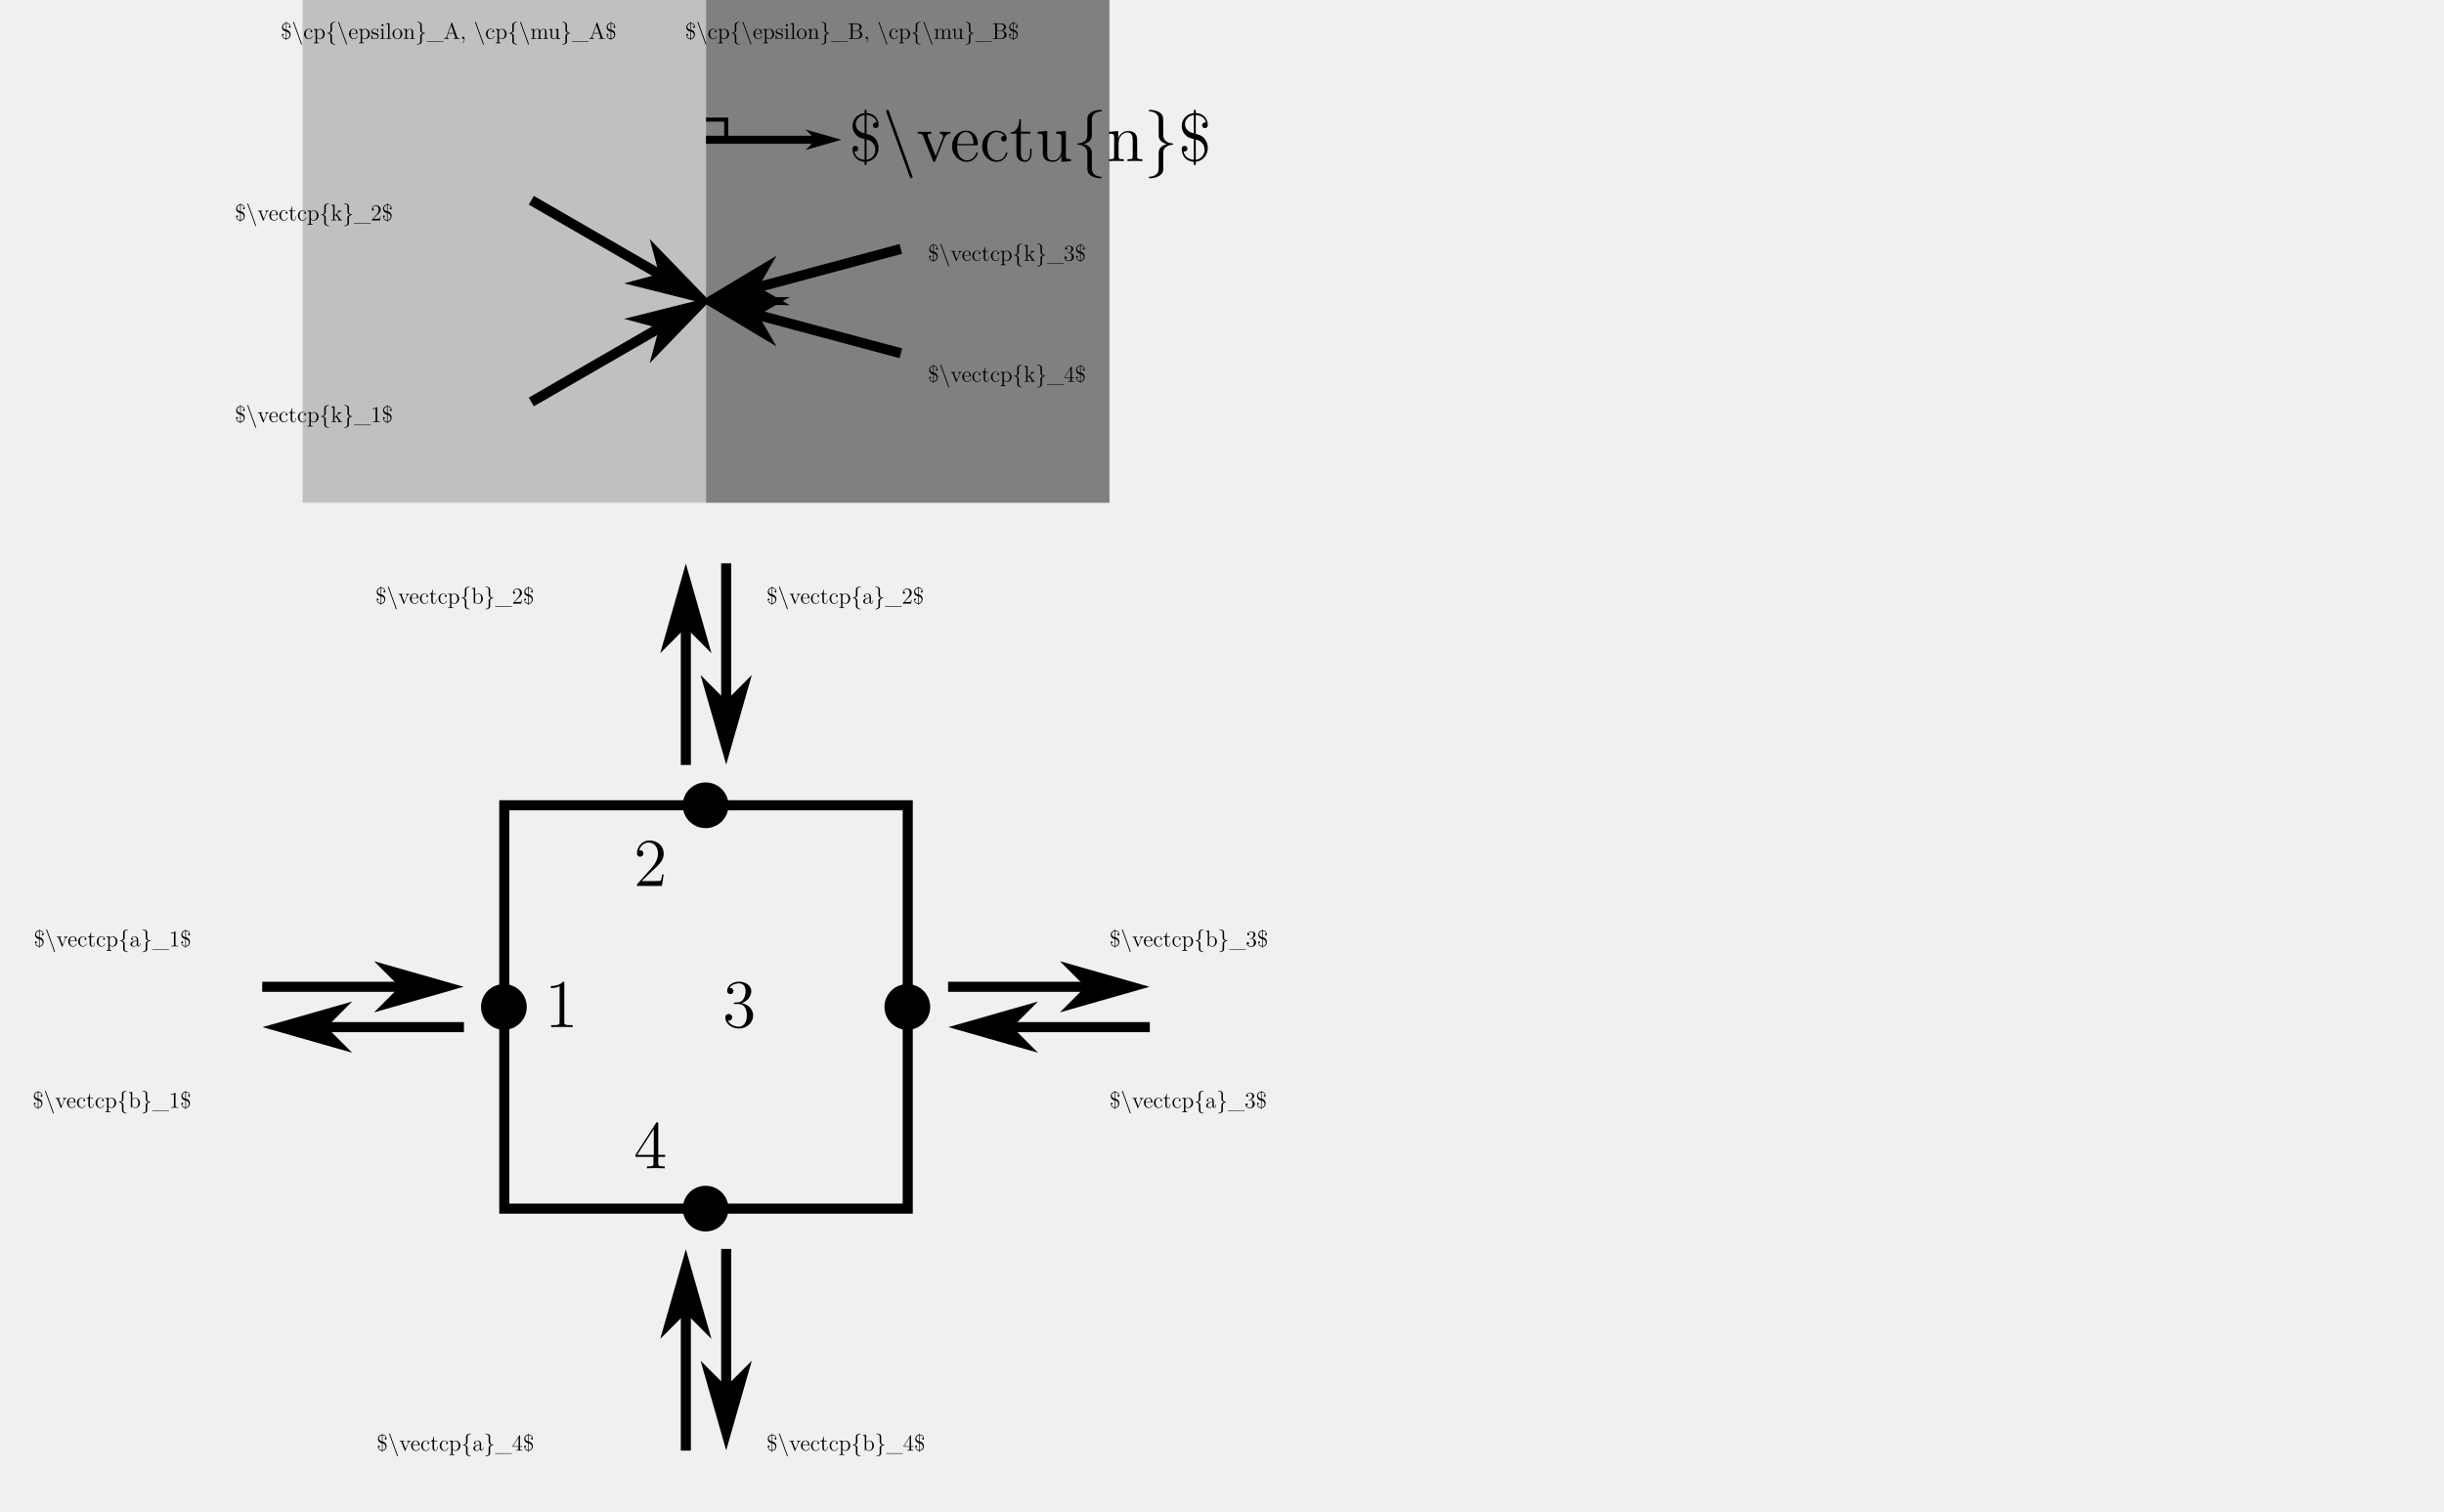
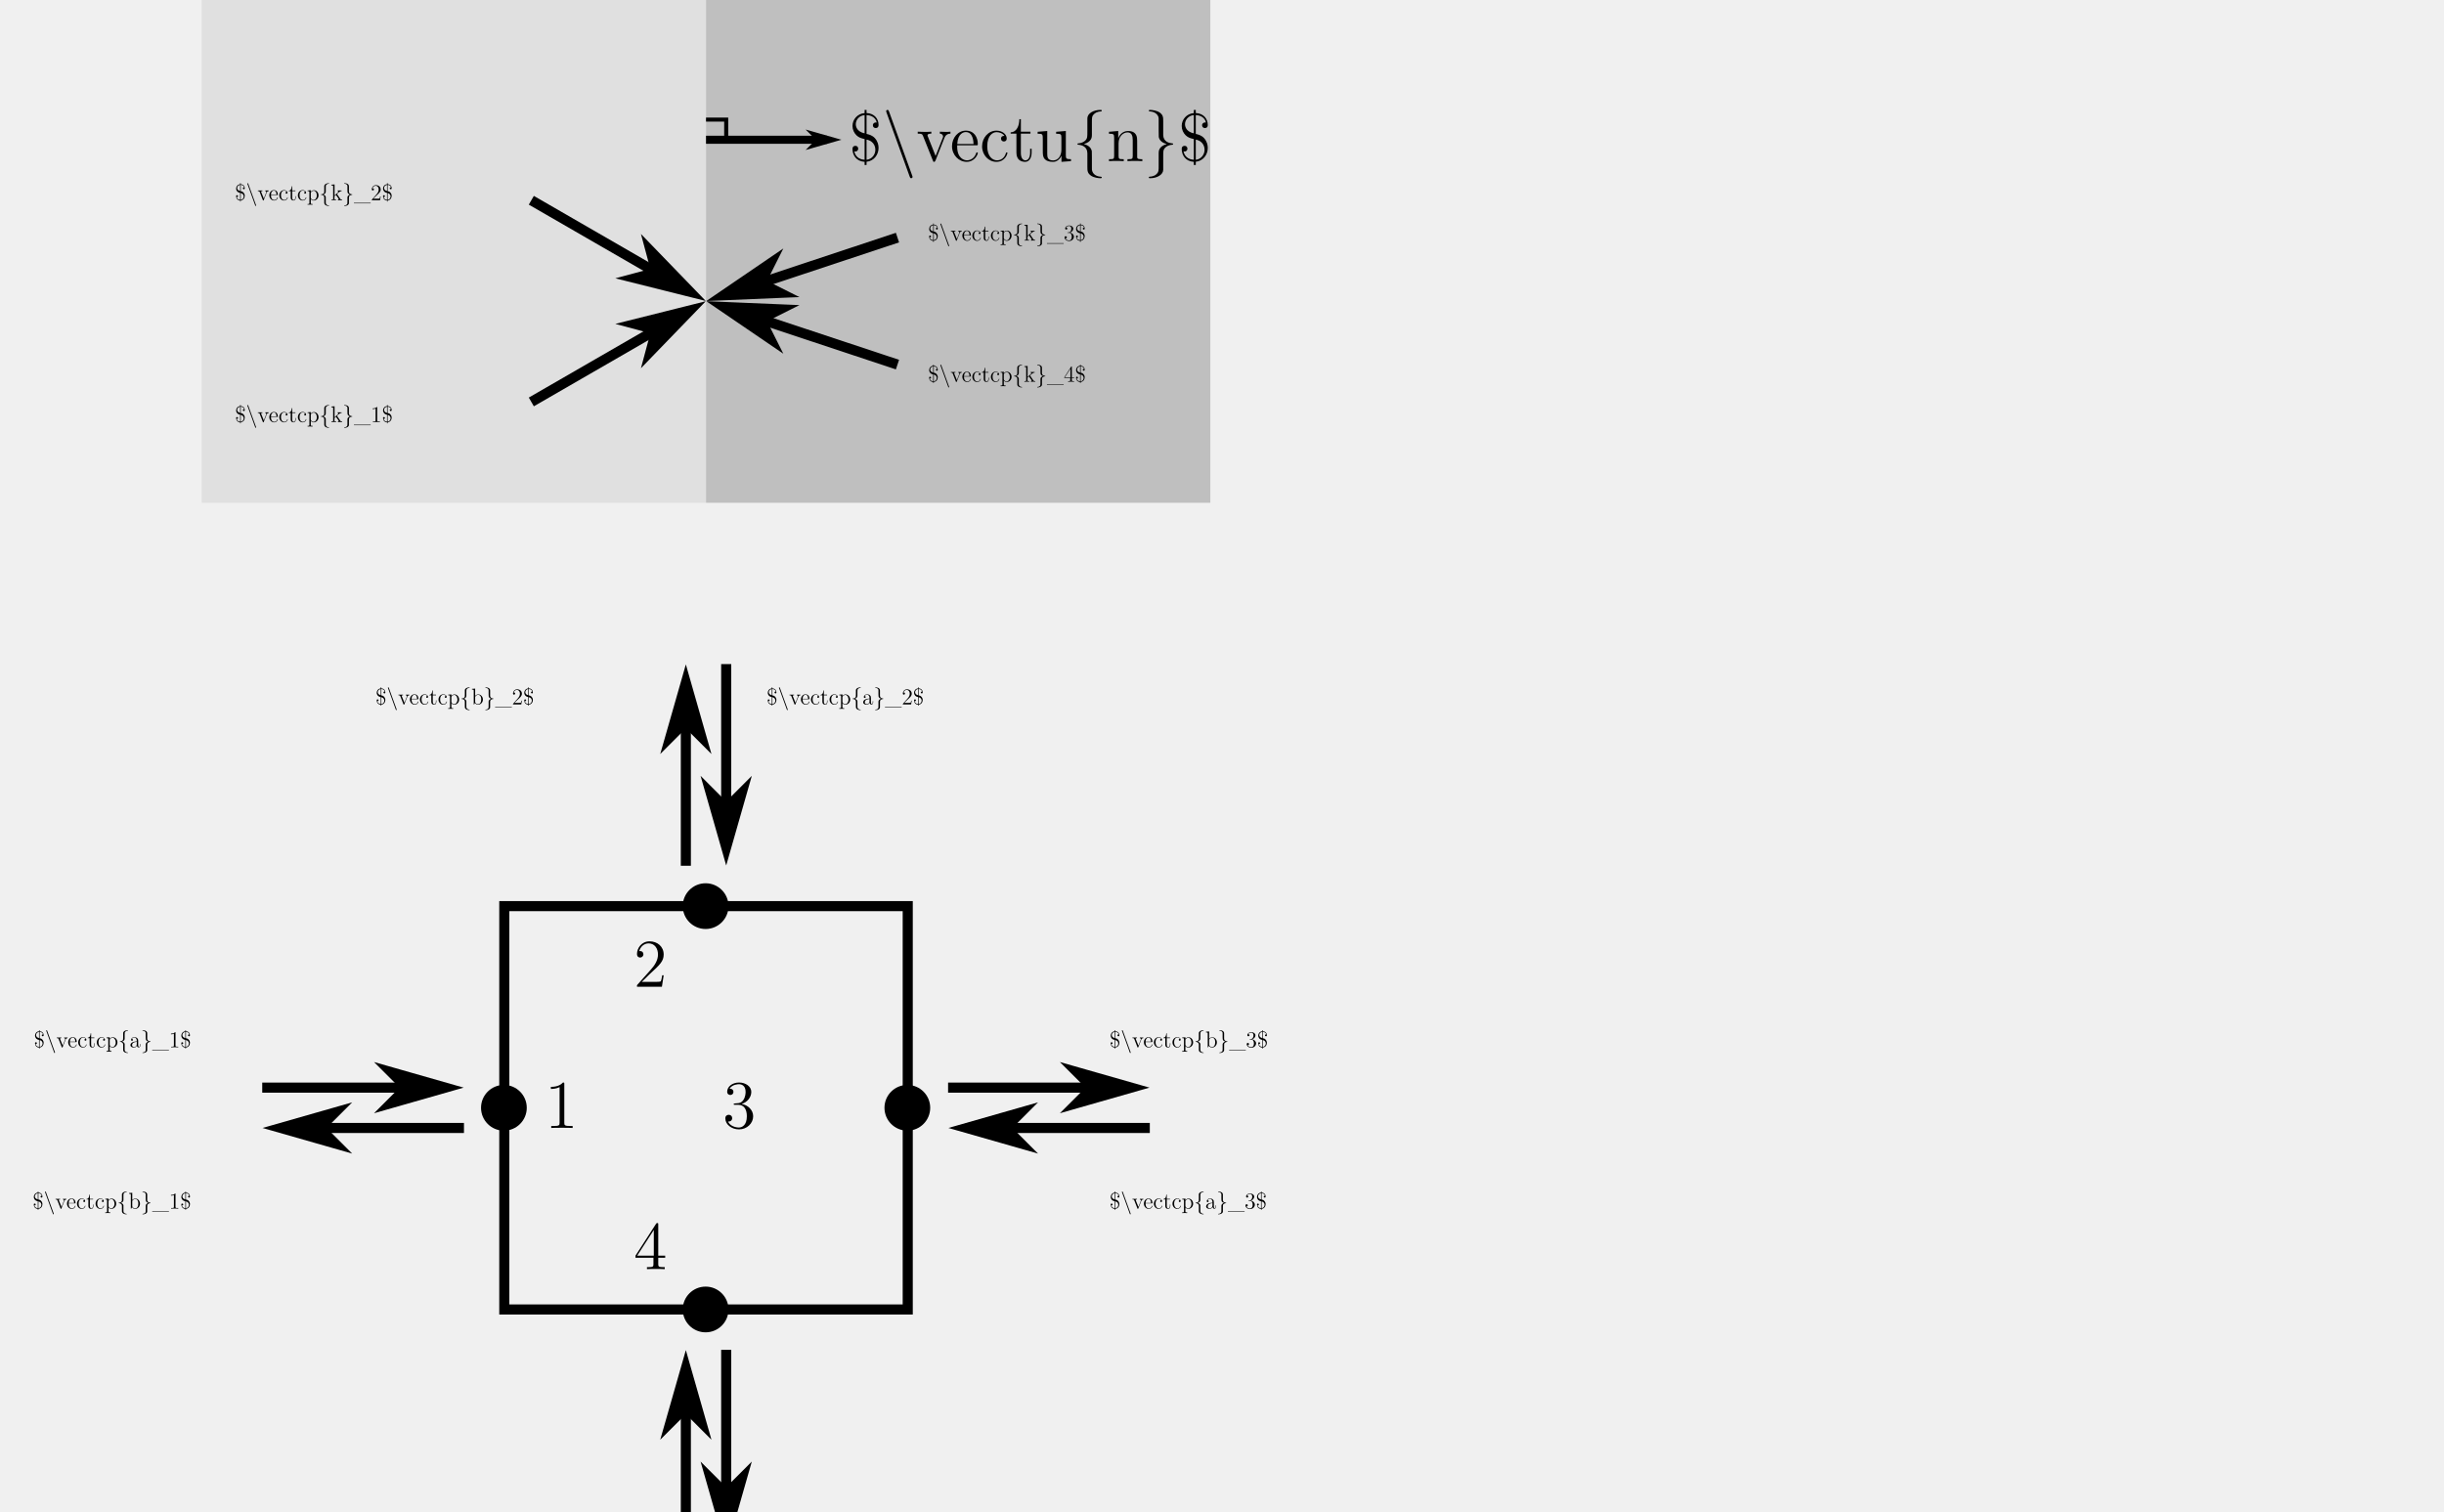
<svg xmlns="http://www.w3.org/2000/svg" width="429.3" height="265.5" id="svg2993" version="1.1">
  <defs id="defs2995">
    <marker orient="auto" refY="0.0" refX="0.0" id="Arrow1Send" style="overflow:visible;">
      <path id="path3807" d="M 0.0,0.0 L 5.0,-5.0 L -12.5,0.0 L 5.0,5.0 L 0.0,0.0 z " style="fill-rule:evenodd;stroke:#000000;stroke-width:1.0pt;marker-start:none;" transform="scale(0.2) rotate(180) translate(6,0)" />
    </marker>
    <marker orient="auto" refY="0.0" refX="0.0" id="DotM" style="overflow:visible">
      <path id="path3857" d="M -2.5,-1.0 C -2.5,1.76 -4.74,4.0 -7.5,4.0 C -10.26,4.0 -12.5,1.76 -12.5,-1.0 C -12.5,-3.76 -10.26,-6.0 -7.5,-6.0 C -4.74,-6.0 -2.5,-3.76 -2.5,-1.0 z " style="fill-rule:evenodd;stroke:#000000;stroke-width:1.0pt;marker-start:none;marker-end:none" transform="scale(0.4) translate(7.4, 1)" />
    </marker>
    <marker orient="auto" refY="0.0" refX="0.0" id="Arrow1Mstart" style="overflow:visible">
      <path id="path3788" d="M 0.0,0.0 L 5.0,-5.0 L -12.5,0.0 L 5.0,5.0 L 0.0,0.0 z " style="fill-rule:evenodd;stroke:#000000;stroke-width:1.0pt;marker-start:none" transform="scale(0.4) translate(10,0)" />
    </marker>
    <marker orient="auto" refY="0.0" refX="0.0" id="Arrow1Mend" style="overflow:visible;">
      <path id="path3791" d="M 0.0,0.0 L 5.0,-5.0 L -12.5,0.0 L 5.0,5.0 L 0.0,0.0 z " style="fill-rule:evenodd;stroke:#000000;stroke-width:1.0pt;marker-start:none;" transform="scale(0.4) rotate(180) translate(10,0)" />
    </marker>
  </defs>
  <g id="layer2" style="display:none" transform="translate(0,88.335)">
    <rect style="fill:#ffffff;fill-opacity:1;stroke:none;display:inline" id="Background" width="429.3" height="265.5" x="0" y="-88.335">
      </rect>
  </g>
  <g id="layer3" style="display:none" transform="translate(0,88.335)">
    <text xml:space="preserve" style="font-size:12px;font-style:normal;font-variant:normal;font-weight:normal;font-stretch:normal;text-align:center;line-height:125%;letter-spacing:0px;word-spacing:0px;text-anchor:middle;fill:#000000;fill-opacity:1;stroke:none;display:inline;font-family:LMRoman12;-inkscape-font-specification:LMRoman12" x="230.315" y="35.433" id="text4575">
      <tspan id="tspan4577" x="230.315" y="35.433">There is a white background on its own layer.</tspan>
      <tspan x="230.315" y="50.433" id="tspan4579">Shift+Ctrl+L to see the list of layers.</tspan>
      <tspan x="230.315" y="65.433" id="tspan4581">Do not forget to resize the background before saving as eps+latex.</tspan>
      <tspan x="230.315" y="80.433" id="tspan4583">Also, hide this text :D.</tspan>
    </text>
  </g>
  <g id="layer1" transform="translate(0,-786.862)" style="display:inline">
-     <rect style="fill:none;stroke:#000000;stroke-width:1.772;stroke-linecap:butt;stroke-linejoin:miter;stroke-miterlimit:4;stroke-opacity:1;stroke-dasharray:none;stroke-dashoffset:0" id="rect3005" width="70.866" height="70.866" x="88.583" y="928.346" />
-     <path style="color:#000000;fill:none;stroke:#000000;stroke-width:1.772;stroke-linecap:butt;stroke-linejoin:miter;stroke-miterlimit:4;stroke-opacity:1;stroke-dasharray:none;stroke-dashoffset:0;marker:none;marker-start:url(#DotM);visibility:visible;display:inline;overflow:visible;enable-background:accumulate" d="m 88.583,963.779 0,0" id="path3787" />
-     <path id="path4237" d="m 124.016,928.346 0,0" style="color:#000000;fill:none;stroke:#000000;stroke-width:1.772;stroke-linecap:butt;stroke-linejoin:miter;stroke-miterlimit:4;stroke-opacity:1;stroke-dasharray:none;stroke-dashoffset:0;marker:none;marker-start:url(#DotM);visibility:visible;display:inline;overflow:visible;enable-background:accumulate" />
-     <path style="color:#000000;fill:none;stroke:#000000;stroke-width:1.772;stroke-linecap:butt;stroke-linejoin:miter;stroke-miterlimit:4;stroke-opacity:1;stroke-dasharray:none;stroke-dashoffset:0;marker:none;marker-start:url(#DotM);visibility:visible;display:inline;overflow:visible;enable-background:accumulate" d="m 159.449,963.779 0,0" id="path4239" />
-     <path id="path4241" d="m 124.016,999.212 0,0" style="color:#000000;fill:none;stroke:#000000;stroke-width:1.772;stroke-linecap:butt;stroke-linejoin:miter;stroke-miterlimit:4;stroke-opacity:1;stroke-dasharray:none;stroke-dashoffset:0;marker:none;marker-start:url(#DotM);visibility:visible;display:inline;overflow:visible;enable-background:accumulate" />
-     <g id="g4544" transform="matrix(1,0,0,-1,-53.14959,1874.409)">
+     <rect style="fill:none;stroke:#000000;stroke-width:1.772;stroke-linecap:butt;stroke-linejoin:miter;stroke-miterlimit:4;stroke-opacity:1;stroke-dasharray:none;stroke-dashoffset:0" id="rect3005" width="70.866" height="70.866" x="88.583" y="946.063" />
+     <path style="color:#000000;fill:none;stroke:#000000;stroke-width:1.772;stroke-linecap:butt;stroke-linejoin:miter;stroke-miterlimit:4;stroke-opacity:1;stroke-dasharray:none;stroke-dashoffset:0;marker:none;marker-start:url(#DotM);visibility:visible;display:inline;overflow:visible;enable-background:accumulate" d="m 88.583,981.496 0,0" id="path3787" />
+     <path id="path4237" d="m 124.016,946.063 0,0" style="color:#000000;fill:none;stroke:#000000;stroke-width:1.772;stroke-linecap:butt;stroke-linejoin:miter;stroke-miterlimit:4;stroke-opacity:1;stroke-dasharray:none;stroke-dashoffset:0;marker:none;marker-start:url(#DotM);visibility:visible;display:inline;overflow:visible;enable-background:accumulate" />
+     <path style="color:#000000;fill:none;stroke:#000000;stroke-width:1.772;stroke-linecap:butt;stroke-linejoin:miter;stroke-miterlimit:4;stroke-opacity:1;stroke-dasharray:none;stroke-dashoffset:0;marker:none;marker-start:url(#DotM);visibility:visible;display:inline;overflow:visible;enable-background:accumulate" d="m 159.449,981.496 0,0" id="path4239" />
+     <path id="path4241" d="m 124.016,1016.929 0,0" style="color:#000000;fill:none;stroke:#000000;stroke-width:1.772;stroke-linecap:butt;stroke-linejoin:miter;stroke-miterlimit:4;stroke-opacity:1;stroke-dasharray:none;stroke-dashoffset:0;marker:none;marker-start:url(#DotM);visibility:visible;display:inline;overflow:visible;enable-background:accumulate" />
+     <g id="g4544" transform="matrix(1,0,0,-1,-53.14959,1892.126)">
      <path id="path4243" d="m 134.646,907.086 -31.89,0" style="color:#000000;fill:none;stroke:#000000;stroke-width:1.772;stroke-linecap:butt;stroke-linejoin:miter;stroke-miterlimit:4;stroke-opacity:1;stroke-dasharray:none;stroke-dashoffset:0;marker:none;marker-end:url(#Arrow1Mend);visibility:visible;display:inline;overflow:visible;enable-background:accumulate" />
      <path style="color:#000000;fill:none;stroke:#000000;stroke-width:1.772;stroke-linecap:butt;stroke-linejoin:miter;stroke-miterlimit:4;stroke-opacity:1;stroke-dasharray:none;stroke-dashoffset:0;marker:none;marker-end:url(#Arrow1Mend);visibility:visible;display:inline;overflow:visible;enable-background:accumulate" d="m 99.213,914.173 31.89,0" id="path4431" />
    </g>
-     <g id="g4548" transform="matrix(1,0,0,-1,67.32285,1874.409)">
+     <g id="g4548" transform="matrix(1,0,0,-1,67.32285,1892.126)">
      <path style="color:#000000;fill:none;stroke:#000000;stroke-width:1.772;stroke-linecap:butt;stroke-linejoin:miter;stroke-miterlimit:4;stroke-opacity:1;stroke-dasharray:none;stroke-dashoffset:0;marker:none;marker-end:url(#Arrow1Mend);visibility:visible;display:inline;overflow:visible;enable-background:accumulate" d="m 134.646,907.086 -31.89,0" id="path4550" />
      <path id="path4552" d="m 99.213,914.173 31.89,0" style="color:#000000;fill:none;stroke:#000000;stroke-width:1.772;stroke-linecap:butt;stroke-linejoin:miter;stroke-miterlimit:4;stroke-opacity:1;stroke-dasharray:none;stroke-dashoffset:0;marker:none;marker-end:url(#Arrow1Mend);visibility:visible;display:inline;overflow:visible;enable-background:accumulate" />
    </g>
-     <g transform="matrix(0,-1,-1,0,1034.646,1020.472)" id="g4554">
+     <g transform="matrix(0,-1,-1,0,1034.646,1038.189)" id="g4554">
      <path id="path4556" d="m 134.646,907.086 -31.89,0" style="color:#000000;fill:none;stroke:#000000;stroke-width:1.772;stroke-linecap:butt;stroke-linejoin:miter;stroke-miterlimit:4;stroke-opacity:1;stroke-dasharray:none;stroke-dashoffset:0;marker:none;marker-end:url(#Arrow1Mend);visibility:visible;display:inline;overflow:visible;enable-background:accumulate" />
      <path style="color:#000000;fill:none;stroke:#000000;stroke-width:1.772;stroke-linecap:butt;stroke-linejoin:miter;stroke-miterlimit:4;stroke-opacity:1;stroke-dasharray:none;stroke-dashoffset:0;marker:none;marker-end:url(#Arrow1Mend);visibility:visible;display:inline;overflow:visible;enable-background:accumulate" d="m 99.213,914.173 31.89,0" id="path4558" />
    </g>
-     <g id="g4560" transform="matrix(0,-1,-1,0,1034.646,1140.945)">
+     <g id="g4560" transform="matrix(0,-1,-1,0,1034.646,1158.661)">
      <path style="color:#000000;fill:none;stroke:#000000;stroke-width:1.772;stroke-linecap:butt;stroke-linejoin:miter;stroke-miterlimit:4;stroke-opacity:1;stroke-dasharray:none;stroke-dashoffset:0;marker:none;marker-end:url(#Arrow1Mend);visibility:visible;display:inline;overflow:visible;enable-background:accumulate" d="m 134.646,907.086 -31.89,0" id="path4562" />
      <path id="path4564" d="m 99.213,914.173 31.89,0" style="color:#000000;fill:none;stroke:#000000;stroke-width:1.772;stroke-linecap:butt;stroke-linejoin:miter;stroke-miterlimit:4;stroke-opacity:1;stroke-dasharray:none;stroke-dashoffset:0;marker:none;marker-end:url(#Arrow1Mend);visibility:visible;display:inline;overflow:visible;enable-background:accumulate" />
    </g>
-     <text xml:space="preserve" style="font-size:12px;font-style:normal;font-variant:normal;font-weight:normal;font-stretch:normal;text-align:start;line-height:125%;letter-spacing:0px;word-spacing:0px;writing-mode:lr-tb;text-anchor:start;fill:#000000;fill-opacity:1;stroke:none;font-family:LMRoman12;-inkscape-font-specification:LMRoman12" x="95.669" y="967.323" id="text4566">
-       <tspan id="tspan4568" x="95.669" y="967.323">1</tspan>
+     <text xml:space="preserve" style="font-size:12px;font-style:normal;font-variant:normal;font-weight:normal;font-stretch:normal;text-align:start;line-height:125%;letter-spacing:0px;word-spacing:0px;writing-mode:lr-tb;text-anchor:start;fill:#000000;fill-opacity:1;stroke:none;font-family:LMRoman12;-inkscape-font-specification:LMRoman12" x="95.669" y="985.039" id="text4566">
+       <tspan id="tspan4568" x="95.669" y="985.039">1</tspan>
    </text>
-     <text xml:space="preserve" style="font-size:12px;font-style:normal;font-variant:normal;font-weight:normal;font-stretch:normal;text-align:center;line-height:125%;letter-spacing:0px;word-spacing:0px;writing-mode:lr-tb;text-anchor:middle;fill:#000000;fill-opacity:1;stroke:none;font-family:LMRoman12;-inkscape-font-specification:LMRoman12" x="124.016" y="942.519" id="text4570">
-       <tspan id="tspan4572" x="124.016" y="942.519">2</tspan>
+     <text xml:space="preserve" style="font-size:12px;font-style:normal;font-variant:normal;font-weight:normal;font-stretch:normal;text-align:center;line-height:125%;letter-spacing:0px;word-spacing:0px;writing-mode:lr-tb;text-anchor:middle;fill:#000000;fill-opacity:1;stroke:none;font-family:LMRoman12;-inkscape-font-specification:LMRoman12" x="124.016" y="960.236" id="text4570">
+       <tspan id="tspan4572" x="124.016" y="960.236">2</tspan>
    </text>
-     <text xml:space="preserve" style="font-size:12px;font-style:normal;font-variant:normal;font-weight:normal;font-stretch:normal;text-align:end;line-height:125%;letter-spacing:0px;word-spacing:0px;writing-mode:lr-tb;text-anchor:end;fill:#000000;fill-opacity:1;stroke:none;font-family:LMRoman12;-inkscape-font-specification:LMRoman12" x="152.362" y="967.323" id="text4574">
-       <tspan id="tspan4576" x="152.362" y="967.323">3</tspan>
+     <text xml:space="preserve" style="font-size:12px;font-style:normal;font-variant:normal;font-weight:normal;font-stretch:normal;text-align:end;line-height:125%;letter-spacing:0px;word-spacing:0px;writing-mode:lr-tb;text-anchor:end;fill:#000000;fill-opacity:1;stroke:none;font-family:LMRoman12;-inkscape-font-specification:LMRoman12" x="152.362" y="985.039" id="text4574">
+       <tspan id="tspan4576" x="152.362" y="985.039">3</tspan>
    </text>
-     <text xml:space="preserve" style="font-size:12px;font-style:normal;font-variant:normal;font-weight:normal;font-stretch:normal;text-align:center;line-height:125%;letter-spacing:0px;word-spacing:0px;writing-mode:lr-tb;text-anchor:middle;fill:#000000;fill-opacity:1;stroke:none;font-family:LMRoman12;-inkscape-font-specification:LMRoman12" x="124.016" y="992.126" id="text4578">
-       <tspan id="tspan4580" x="124.016" y="992.126">4</tspan>
+     <text xml:space="preserve" style="font-size:12px;font-style:normal;font-variant:normal;font-weight:normal;font-stretch:normal;text-align:center;line-height:125%;letter-spacing:0px;word-spacing:0px;writing-mode:lr-tb;text-anchor:middle;fill:#000000;fill-opacity:1;stroke:none;font-family:LMRoman12;-inkscape-font-specification:LMRoman12" x="124.016" y="1009.842" id="text4578">
+       <tspan id="tspan4580" x="124.016" y="1009.842">4</tspan>
    </text>
-     <rect style="fill:#c0c0c0;fill-opacity:1;stroke:none" id="rect4582" width="70.866" height="106.299" x="53.15" y="768.897" />
-     <rect style="fill:#808080;fill-opacity:1;stroke:none" id="rect4584" width="70.866" height="106.299" x="124.016" y="768.897" />
-     <path id="path6208" d="M 93.33,857.48 122.481,840.649" style="color:#000000;fill:none;stroke:#000000;stroke-width:1.772;stroke-linecap:butt;stroke-linejoin:miter;stroke-miterlimit:4;stroke-opacity:1;stroke-dasharray:none;stroke-dashoffset:0;marker:none;marker-end:url(#Arrow1Mend);visibility:visible;display:inline;overflow:visible;enable-background:accumulate" />
-     <path style="color:#000000;fill:none;stroke:#000000;stroke-width:1.772;stroke-linecap:butt;stroke-linejoin:miter;stroke-miterlimit:4;stroke-opacity:1;stroke-dasharray:none;stroke-dashoffset:0;marker:none;marker-end:url(#Arrow1Mend);visibility:visible;display:inline;overflow:visible;enable-background:accumulate" d="m 93.33,822.047 29.152,16.831" id="path6402" />
-     <path id="path6404" d="M 158.241,830.593 125.727,839.305" style="color:#000000;fill:none;stroke:#000000;stroke-width:1.772;stroke-linecap:butt;stroke-linejoin:miter;stroke-miterlimit:4;stroke-opacity:1;stroke-dasharray:none;stroke-dashoffset:0;marker:none;marker-end:url(#Arrow1Mend);visibility:visible;display:inline;overflow:visible;enable-background:accumulate" />
-     <path style="color:#000000;fill:none;stroke:#000000;stroke-width:1.772;stroke-linecap:butt;stroke-linejoin:miter;stroke-miterlimit:4;stroke-opacity:1;stroke-dasharray:none;stroke-dashoffset:0;marker:none;marker-end:url(#Arrow1Mend);visibility:visible;display:inline;overflow:visible;enable-background:accumulate" d="m 158.241,848.934 -32.514,-8.712" id="path6406" />
+     <rect style="fill:#e0e0e0;fill-opacity:1;stroke:none" id="rect4582" width="88.583" height="124.016" x="35.433" y="751.181" />
+     <rect style="fill:#bfbfbf;fill-opacity:1;stroke:none" id="rect4584" width="88.583" height="124.016" x="124.016" y="751.181" />
    <text xml:space="preserve" style="font-size:12px;font-style:normal;font-variant:normal;font-weight:normal;font-stretch:normal;text-align:end;line-height:125%;letter-spacing:0px;word-spacing:0px;writing-mode:lr-tb;text-anchor:end;fill:#000000;fill-opacity:1;stroke:none;font-family:LMRoman12;-inkscape-font-specification:LMRoman12" x="88.583" y="861.023" id="text6408">
      <tspan id="tspan6410" x="88.583" y="861.023" style="font-size:4px">$\vectcp{k}_1$</tspan>
    </text>
-     <text id="text6412" y="825.59" x="88.583" style="font-size:12px;font-style:normal;font-variant:normal;font-weight:normal;font-stretch:normal;text-align:end;line-height:125%;letter-spacing:0px;word-spacing:0px;writing-mode:lr-tb;text-anchor:end;fill:#000000;fill-opacity:1;stroke:none;font-family:LMRoman12;-inkscape-font-specification:LMRoman12" xml:space="preserve">
-       <tspan y="825.59" x="88.583" id="tspan6414" style="font-size:4px">$\vectcp{k}_2$</tspan>
+     <text id="text6412" y="822.047" x="88.583" style="font-size:12px;font-style:normal;font-variant:normal;font-weight:normal;font-stretch:normal;text-align:end;line-height:125%;letter-spacing:0px;word-spacing:0px;writing-mode:lr-tb;text-anchor:end;fill:#000000;fill-opacity:1;stroke:none;font-family:LMRoman12;-inkscape-font-specification:LMRoman12" xml:space="preserve">
+       <tspan y="822.047" x="88.583" id="tspan6414" style="font-size:4px">$\vectcp{k}_2$</tspan>
    </text>
-     <text xml:space="preserve" style="font-size:12px;font-style:normal;font-variant:normal;font-weight:normal;font-stretch:normal;text-align:start;line-height:125%;letter-spacing:0px;word-spacing:0px;writing-mode:lr-tb;text-anchor:start;fill:#000000;fill-opacity:1;stroke:none;font-family:LMRoman12;-inkscape-font-specification:LMRoman12" x="162.992" y="832.677" id="text6416">
-       <tspan id="tspan6418" x="162.992" y="832.677" style="font-size:4px">$\vectcp{k}_3$</tspan>
+     <text xml:space="preserve" style="font-size:12px;font-style:normal;font-variant:normal;font-weight:normal;font-stretch:normal;text-align:start;line-height:125%;letter-spacing:0px;word-spacing:0px;writing-mode:lr-tb;text-anchor:start;fill:#000000;fill-opacity:1;stroke:none;font-family:LMRoman12;-inkscape-font-specification:LMRoman12" x="162.992" y="829.134" id="text6416">
+       <tspan id="tspan6418" x="162.992" y="829.134" style="font-size:4px">$\vectcp{k}_3$</tspan>
    </text>
    <text id="text6420" y="853.937" x="162.992" style="font-size:12px;font-style:normal;font-variant:normal;font-weight:normal;font-stretch:normal;text-align:start;line-height:125%;letter-spacing:0px;word-spacing:0px;writing-mode:lr-tb;text-anchor:start;fill:#000000;fill-opacity:1;stroke:none;font-family:LMRoman12;-inkscape-font-specification:LMRoman12" xml:space="preserve">
      <tspan y="853.937" x="162.992" id="tspan6422" style="font-size:4px">$\vectcp{k}_4$</tspan>
    </text>
-     <text xml:space="preserve" style="font-size:12px;font-style:normal;font-variant:normal;font-weight:normal;font-stretch:normal;text-align:start;line-height:125%;letter-spacing:0px;word-spacing:0px;writing-mode:lr-tb;text-anchor:start;fill:#000000;fill-opacity:1;stroke:none;font-family:LMRoman12;-inkscape-font-specification:LMRoman12" x="134.646" y="892.913" id="text3048">
-       <tspan id="tspan3050" x="134.646" y="892.913" style="font-size:4px">$\vectcp{a}_2$</tspan>
+     <text xml:space="preserve" style="font-size:12px;font-style:normal;font-variant:normal;font-weight:normal;font-stretch:normal;text-align:start;line-height:125%;letter-spacing:0px;word-spacing:0px;writing-mode:lr-tb;text-anchor:start;fill:#000000;fill-opacity:1;stroke:none;font-family:LMRoman12;-inkscape-font-specification:LMRoman12" x="134.646" y="910.63" id="text3048">
+       <tspan id="tspan3050" x="134.646" y="910.63" style="font-size:4px">$\vectcp{a}_2$</tspan>
    </text>
-     <text id="text3052" y="892.913" x="113.386" style="font-size:12px;font-style:normal;font-variant:normal;font-weight:normal;font-stretch:normal;text-align:end;line-height:125%;letter-spacing:0px;word-spacing:0px;writing-mode:lr-tb;text-anchor:end;fill:#000000;fill-opacity:1;stroke:none;font-family:LMRoman12;-inkscape-font-specification:LMRoman12" xml:space="preserve">
-       <tspan y="892.913" x="113.386" id="tspan3054" style="font-size:4px">$\vectcp{b}_2$</tspan>
+     <text id="text3052" y="910.63" x="113.386" style="font-size:12px;font-style:normal;font-variant:normal;font-weight:normal;font-stretch:normal;text-align:end;line-height:125%;letter-spacing:0px;word-spacing:0px;writing-mode:lr-tb;text-anchor:end;fill:#000000;fill-opacity:1;stroke:none;font-family:LMRoman12;-inkscape-font-specification:LMRoman12" xml:space="preserve">
+       <tspan y="910.63" x="113.386" id="tspan3054" style="font-size:4px">$\vectcp{b}_2$</tspan>
    </text>
-     <text xml:space="preserve" style="font-size:12px;font-style:normal;font-variant:normal;font-weight:normal;font-stretch:normal;text-align:end;line-height:125%;letter-spacing:0px;word-spacing:0px;writing-mode:lr-tb;text-anchor:end;fill:#000000;fill-opacity:1;stroke:none;font-family:LMRoman12;-inkscape-font-specification:LMRoman12" x="53.15" y="981.496" id="text3056">
-       <tspan id="tspan3058" x="53.15" y="981.496" style="font-size:4px">$\vectcp{b}_1$</tspan>
+     <text xml:space="preserve" style="font-size:12px;font-style:normal;font-variant:normal;font-weight:normal;font-stretch:normal;text-align:end;line-height:125%;letter-spacing:0px;word-spacing:0px;writing-mode:lr-tb;text-anchor:end;fill:#000000;fill-opacity:1;stroke:none;font-family:LMRoman12;-inkscape-font-specification:LMRoman12" x="53.15" y="999.212" id="text3056">
+       <tspan id="tspan3058" x="53.15" y="999.212" style="font-size:4px">$\vectcp{b}_1$</tspan>
    </text>
-     <text id="text3060" y="953.149" x="53.15" style="font-size:12px;font-style:normal;font-variant:normal;font-weight:normal;font-stretch:normal;text-align:end;line-height:125%;letter-spacing:0px;word-spacing:0px;writing-mode:lr-tb;text-anchor:end;fill:#000000;fill-opacity:1;stroke:none;font-family:LMRoman12;-inkscape-font-specification:LMRoman12" xml:space="preserve">
-       <tspan y="953.149" x="53.15" id="tspan3062" style="font-size:4px">$\vectcp{a}_1$</tspan>
+     <text id="text3060" y="970.866" x="53.15" style="font-size:12px;font-style:normal;font-variant:normal;font-weight:normal;font-stretch:normal;text-align:end;line-height:125%;letter-spacing:0px;word-spacing:0px;writing-mode:lr-tb;text-anchor:end;fill:#000000;fill-opacity:1;stroke:none;font-family:LMRoman12;-inkscape-font-specification:LMRoman12" xml:space="preserve">
+       <tspan y="970.866" x="53.15" id="tspan3062" style="font-size:4px">$\vectcp{a}_1$</tspan>
    </text>
-     <text id="text3064" y="1041.732" x="134.646" style="font-size:12px;font-style:normal;font-variant:normal;font-weight:normal;font-stretch:normal;text-align:start;line-height:125%;letter-spacing:0px;word-spacing:0px;writing-mode:lr-tb;text-anchor:start;fill:#000000;fill-opacity:1;stroke:none;font-family:LMRoman12;-inkscape-font-specification:LMRoman12" xml:space="preserve">
-       <tspan y="1041.732" x="134.646" id="tspan3066" style="font-size:4px">$\vectcp{b}_4$</tspan>
+     <text id="text3064" y="1059.449" x="134.646" style="font-size:12px;font-style:normal;font-variant:normal;font-weight:normal;font-stretch:normal;text-align:start;line-height:125%;letter-spacing:0px;word-spacing:0px;writing-mode:lr-tb;text-anchor:start;fill:#000000;fill-opacity:1;stroke:none;font-family:LMRoman12;-inkscape-font-specification:LMRoman12" xml:space="preserve">
+       <tspan y="1059.449" x="134.646" id="tspan3066" style="font-size:4px">$\vectcp{b}_4$</tspan>
    </text>
-     <text xml:space="preserve" style="font-size:12px;font-style:normal;font-variant:normal;font-weight:normal;font-stretch:normal;text-align:end;line-height:125%;letter-spacing:0px;word-spacing:0px;writing-mode:lr-tb;text-anchor:end;fill:#000000;fill-opacity:1;stroke:none;font-family:LMRoman12;-inkscape-font-specification:LMRoman12" x="113.386" y="1041.732" id="text3068">
-       <tspan id="tspan3070" x="113.386" y="1041.732" style="font-size:4px">$\vectcp{a}_4$</tspan>
+     <text xml:space="preserve" style="font-size:12px;font-style:normal;font-variant:normal;font-weight:normal;font-stretch:normal;text-align:end;line-height:125%;letter-spacing:0px;word-spacing:0px;writing-mode:lr-tb;text-anchor:end;fill:#000000;fill-opacity:1;stroke:none;font-family:LMRoman12;-inkscape-font-specification:LMRoman12" x="113.386" y="1059.449" id="text3068">
+       <tspan id="tspan3070" x="113.386" y="1059.449" style="font-size:4px">$\vectcp{a}_4$</tspan>
    </text>
-     <text id="text3072" y="981.496" x="194.882" style="font-size:12px;font-style:normal;font-variant:normal;font-weight:normal;font-stretch:normal;text-align:start;line-height:125%;letter-spacing:0px;word-spacing:0px;writing-mode:lr-tb;text-anchor:start;fill:#000000;fill-opacity:1;stroke:none;font-family:LMRoman12;-inkscape-font-specification:LMRoman12" xml:space="preserve">
-       <tspan y="981.496" x="194.882" id="tspan3074" style="font-size:4px">$\vectcp{a}_3$</tspan>
+     <text id="text3072" y="999.212" x="194.882" style="font-size:12px;font-style:normal;font-variant:normal;font-weight:normal;font-stretch:normal;text-align:start;line-height:125%;letter-spacing:0px;word-spacing:0px;writing-mode:lr-tb;text-anchor:start;fill:#000000;fill-opacity:1;stroke:none;font-family:LMRoman12;-inkscape-font-specification:LMRoman12" xml:space="preserve">
+       <tspan y="999.212" x="194.882" id="tspan3074" style="font-size:4px">$\vectcp{a}_3$</tspan>
    </text>
-     <text xml:space="preserve" style="font-size:12px;font-style:normal;font-variant:normal;font-weight:normal;font-stretch:normal;text-align:start;line-height:125%;letter-spacing:0px;word-spacing:0px;writing-mode:lr-tb;text-anchor:start;fill:#000000;fill-opacity:1;stroke:none;font-family:LMRoman12;-inkscape-font-specification:LMRoman12" x="194.882" y="953.149" id="text3076">
-       <tspan id="tspan3078" x="194.882" y="953.149" style="font-size:4px">$\vectcp{b}_3$</tspan>
+     <text xml:space="preserve" style="font-size:12px;font-style:normal;font-variant:normal;font-weight:normal;font-stretch:normal;text-align:start;line-height:125%;letter-spacing:0px;word-spacing:0px;writing-mode:lr-tb;text-anchor:start;fill:#000000;fill-opacity:1;stroke:none;font-family:LMRoman12;-inkscape-font-specification:LMRoman12" x="194.882" y="970.866" id="text3076">
+       <tspan id="tspan3078" x="194.882" y="970.866" style="font-size:4px">$\vectcp{b}_3$</tspan>
    </text>
    <path style="color:#000000;fill:none;stroke:#000000;stroke-width:1.417;stroke-linecap:butt;stroke-linejoin:miter;stroke-miterlimit:4;stroke-opacity:1;stroke-dasharray:none;stroke-dashoffset:0;marker:none;marker-end:url(#Arrow1Send);visibility:visible;display:inline;overflow:visible;enable-background:accumulate" d="m 124.016,811.417 21.26,0" id="path3099" />
    <text xml:space="preserve" style="font-size:12px;font-style:normal;font-variant:normal;font-weight:normal;font-stretch:normal;text-align:start;line-height:125%;letter-spacing:0px;word-spacing:0px;writing-mode:lr-tb;text-anchor:start;fill:#000000;fill-opacity:1;stroke:none;font-family:LMRoman12;-inkscape-font-specification:LMRoman12" x="149.107" y="815.171" id="text4833">
      <tspan id="tspan4835" x="149.107" y="815.171">$\vectu{n}$</tspan>
    </text>
-     <text xml:space="preserve" style="font-size:12px;font-style:normal;font-variant:normal;font-weight:normal;font-stretch:normal;text-align:center;line-height:125%;letter-spacing:0px;word-spacing:0px;writing-mode:lr-tb;text-anchor:middle;fill:#000000;fill-opacity:1;stroke:none;font-family:LMRoman12;-inkscape-font-specification:LMRoman12" x="88.583" y="793.701" id="text4837">
-       <tspan id="tspan4839" x="88.583" y="793.701" style="font-size:4px;text-align:center;text-anchor:middle">$\cp{\epsilon}_A, \cp{\mu}_A$</tspan>
+     <text xml:space="preserve" style="font-size:12px;font-style:normal;font-variant:normal;font-weight:normal;font-stretch:normal;text-align:center;line-height:125%;letter-spacing:0px;word-spacing:0px;writing-mode:lr-tb;text-anchor:middle;fill:#000000;fill-opacity:1;stroke:none;font-family:LMRoman12;-inkscape-font-specification:LMRoman12" x="79.727" y="783.071" id="text4837">
+       <tspan id="tspan4839" x="79.727" y="783.071" style="font-size:4px;text-align:center;text-anchor:middle">$\cp{\epsilon}_A, \cp{\mu}_A$</tspan>
    </text>
-     <text id="text4841" y="793.701" x="159.449" style="font-size:12px;font-style:normal;font-variant:normal;font-weight:normal;font-stretch:normal;text-align:center;line-height:125%;letter-spacing:0px;word-spacing:0px;writing-mode:lr-tb;text-anchor:middle;fill:#000000;fill-opacity:1;stroke:none;font-family:LMRoman12;-inkscape-font-specification:LMRoman12" xml:space="preserve">
-       <tspan style="font-size:4px;text-align:center;text-anchor:middle" y="793.701" x="159.449" id="tspan4843">$\cp{\epsilon}_B, \cp{\mu}_B$</tspan>
+     <text id="text4841" y="783.071" x="168.31" style="font-size:12px;font-style:normal;font-variant:normal;font-weight:normal;font-stretch:normal;text-align:center;line-height:125%;letter-spacing:0px;word-spacing:0px;writing-mode:lr-tb;text-anchor:middle;fill:#000000;fill-opacity:1;stroke:none;font-family:LMRoman12;-inkscape-font-specification:LMRoman12" xml:space="preserve">
+       <tspan style="font-size:4px;text-align:center;text-anchor:middle" y="783.071" x="168.31" id="tspan4843">$\cp{\epsilon}_B, \cp{\mu}_B$</tspan>
    </text>
    <path style="color:#000000;fill:none;stroke:#000000;stroke-width:0.709;stroke-linecap:butt;stroke-linejoin:miter;stroke-miterlimit:4;stroke-opacity:1;stroke-dasharray:none;stroke-dashoffset:0;marker:none;visibility:visible;display:inline;overflow:visible;enable-background:accumulate" d="m 124.016,807.874 3.543,0 0,3.543" id="path4845" />
-     <text xml:space="preserve" style="font-size:12px;font-style:normal;font-variant:normal;font-weight:normal;font-stretch:normal;text-align:center;line-height:125%;letter-spacing:0px;word-spacing:0px;writing-mode:lr-tb;text-anchor:middle;fill:#000000;fill-opacity:1;stroke:none;font-family:LMRoman12;-inkscape-font-specification:LMRoman12" x="88.583" y="779.527" id="text4847">
-       <tspan id="tspan4849" x="88.583" y="779.527">medium $A$</tspan>
+     <text xml:space="preserve" style="font-size:12px;font-style:normal;font-variant:normal;font-weight:normal;font-stretch:normal;text-align:center;line-height:125%;letter-spacing:0px;word-spacing:0px;writing-mode:lr-tb;text-anchor:middle;fill:#000000;fill-opacity:1;stroke:none;font-family:LMRoman12;-inkscape-font-specification:LMRoman12" x="79.864" y="768.897" id="text4847">
+       <tspan id="tspan4849" x="79.864" y="768.897">medium $A$</tspan>
    </text>
-     <text id="text4851" y="779.527" x="159.449" style="font-size:12px;font-style:normal;font-variant:normal;font-weight:normal;font-stretch:normal;text-align:center;line-height:125%;letter-spacing:0px;word-spacing:0px;writing-mode:lr-tb;text-anchor:middle;fill:#000000;fill-opacity:1;stroke:none;font-family:LMRoman12;-inkscape-font-specification:LMRoman12" xml:space="preserve">
-       <tspan y="779.527" x="159.449" id="tspan4853">medium $B$</tspan>
+     <text id="text4851" y="768.897" x="168.446" style="font-size:12px;font-style:normal;font-variant:normal;font-weight:normal;font-stretch:normal;text-align:center;line-height:125%;letter-spacing:0px;word-spacing:0px;writing-mode:lr-tb;text-anchor:middle;fill:#000000;fill-opacity:1;stroke:none;font-family:LMRoman12;-inkscape-font-specification:LMRoman12" xml:space="preserve">
+       <tspan y="768.897" x="168.446" id="tspan4853">medium $B$</tspan>
    </text>
+     <path id="path3860" d="m 157.646,828.606 -30.267,10.042" style="color:#000000;fill:none;stroke:#000000;stroke-width:1.772;stroke-linecap:butt;stroke-linejoin:miter;stroke-miterlimit:4;stroke-opacity:1;stroke-dasharray:none;stroke-dashoffset:0;marker:none;marker-end:url(#Arrow1Mend);visibility:visible;display:inline;overflow:visible;enable-background:accumulate" />
+     <path style="color:#000000;fill:none;stroke:#000000;stroke-width:1.772;stroke-linecap:butt;stroke-linejoin:miter;stroke-miterlimit:4;stroke-opacity:1;stroke-dasharray:none;stroke-dashoffset:0;marker:none;marker-end:url(#Arrow1Mend);visibility:visible;display:inline;overflow:visible;enable-background:accumulate" d="m 93.33,822.047 27.617,15.945" id="path3864" />
+     <path style="color:#000000;fill:none;stroke:#000000;stroke-width:1.772;stroke-linecap:butt;stroke-linejoin:miter;stroke-miterlimit:4;stroke-opacity:1;stroke-dasharray:none;stroke-dashoffset:0;marker:none;marker-end:url(#Arrow1Mend);visibility:visible;display:inline;overflow:visible;enable-background:accumulate" d="M 157.646,850.921 127.379,840.879" id="path3866" />
+     <path id="path3868" d="M 93.33,857.48 120.947,841.535" style="color:#000000;fill:none;stroke:#000000;stroke-width:1.772;stroke-linecap:butt;stroke-linejoin:miter;stroke-miterlimit:4;stroke-opacity:1;stroke-dasharray:none;stroke-dashoffset:0;marker:none;marker-end:url(#Arrow1Mend);visibility:visible;display:inline;overflow:visible;enable-background:accumulate" />
  </g>
</svg>
